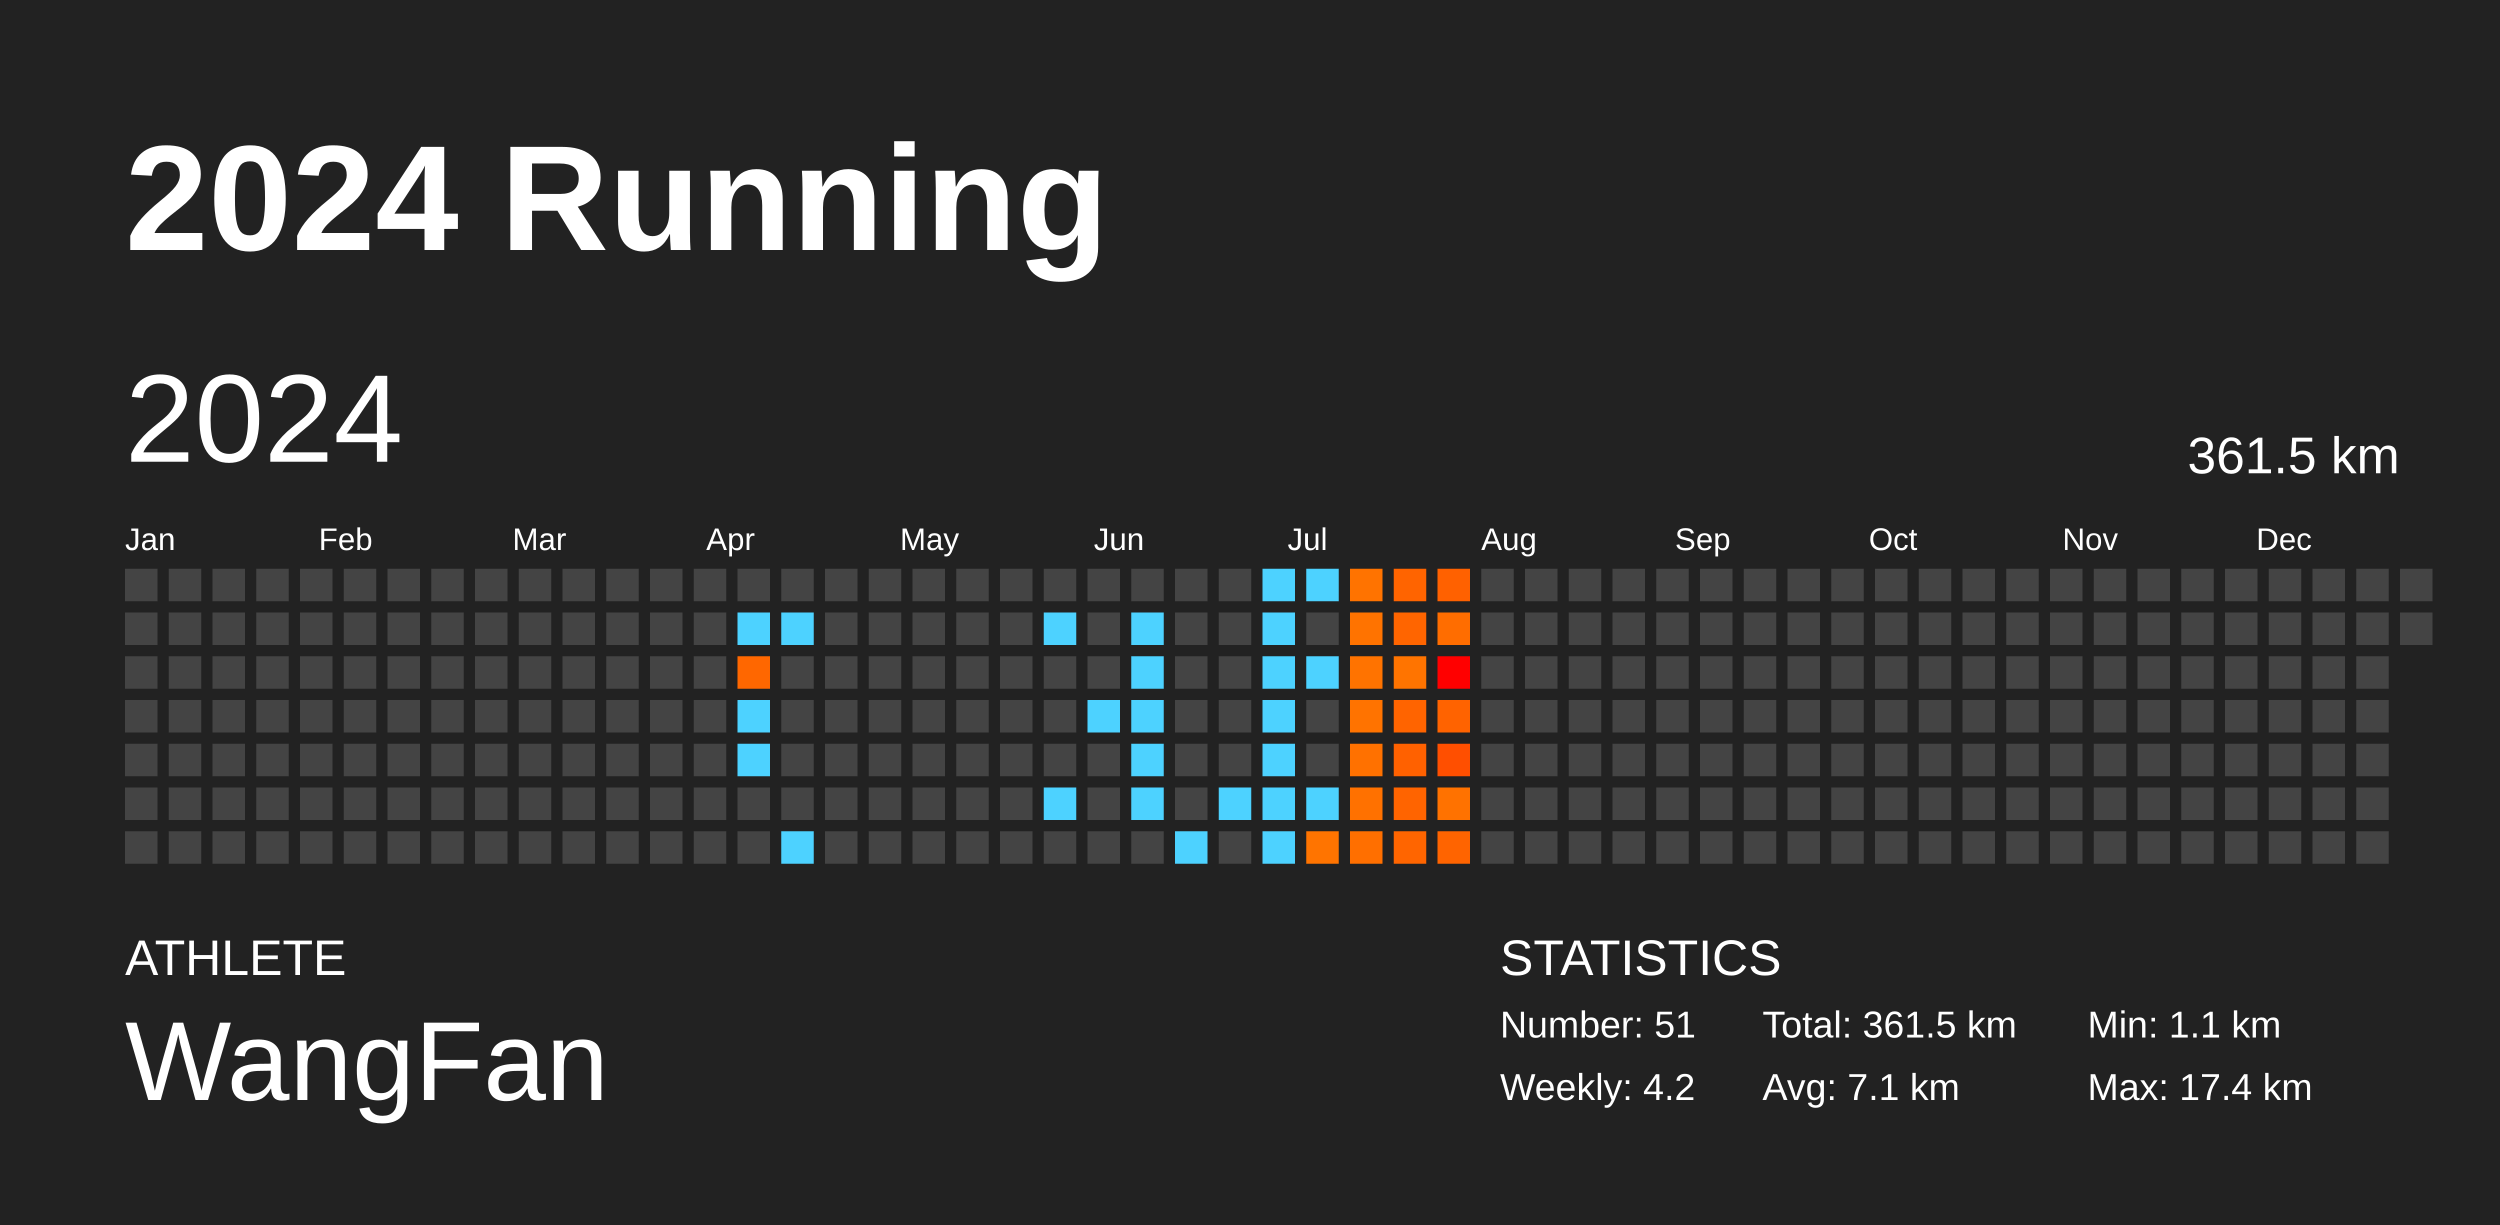
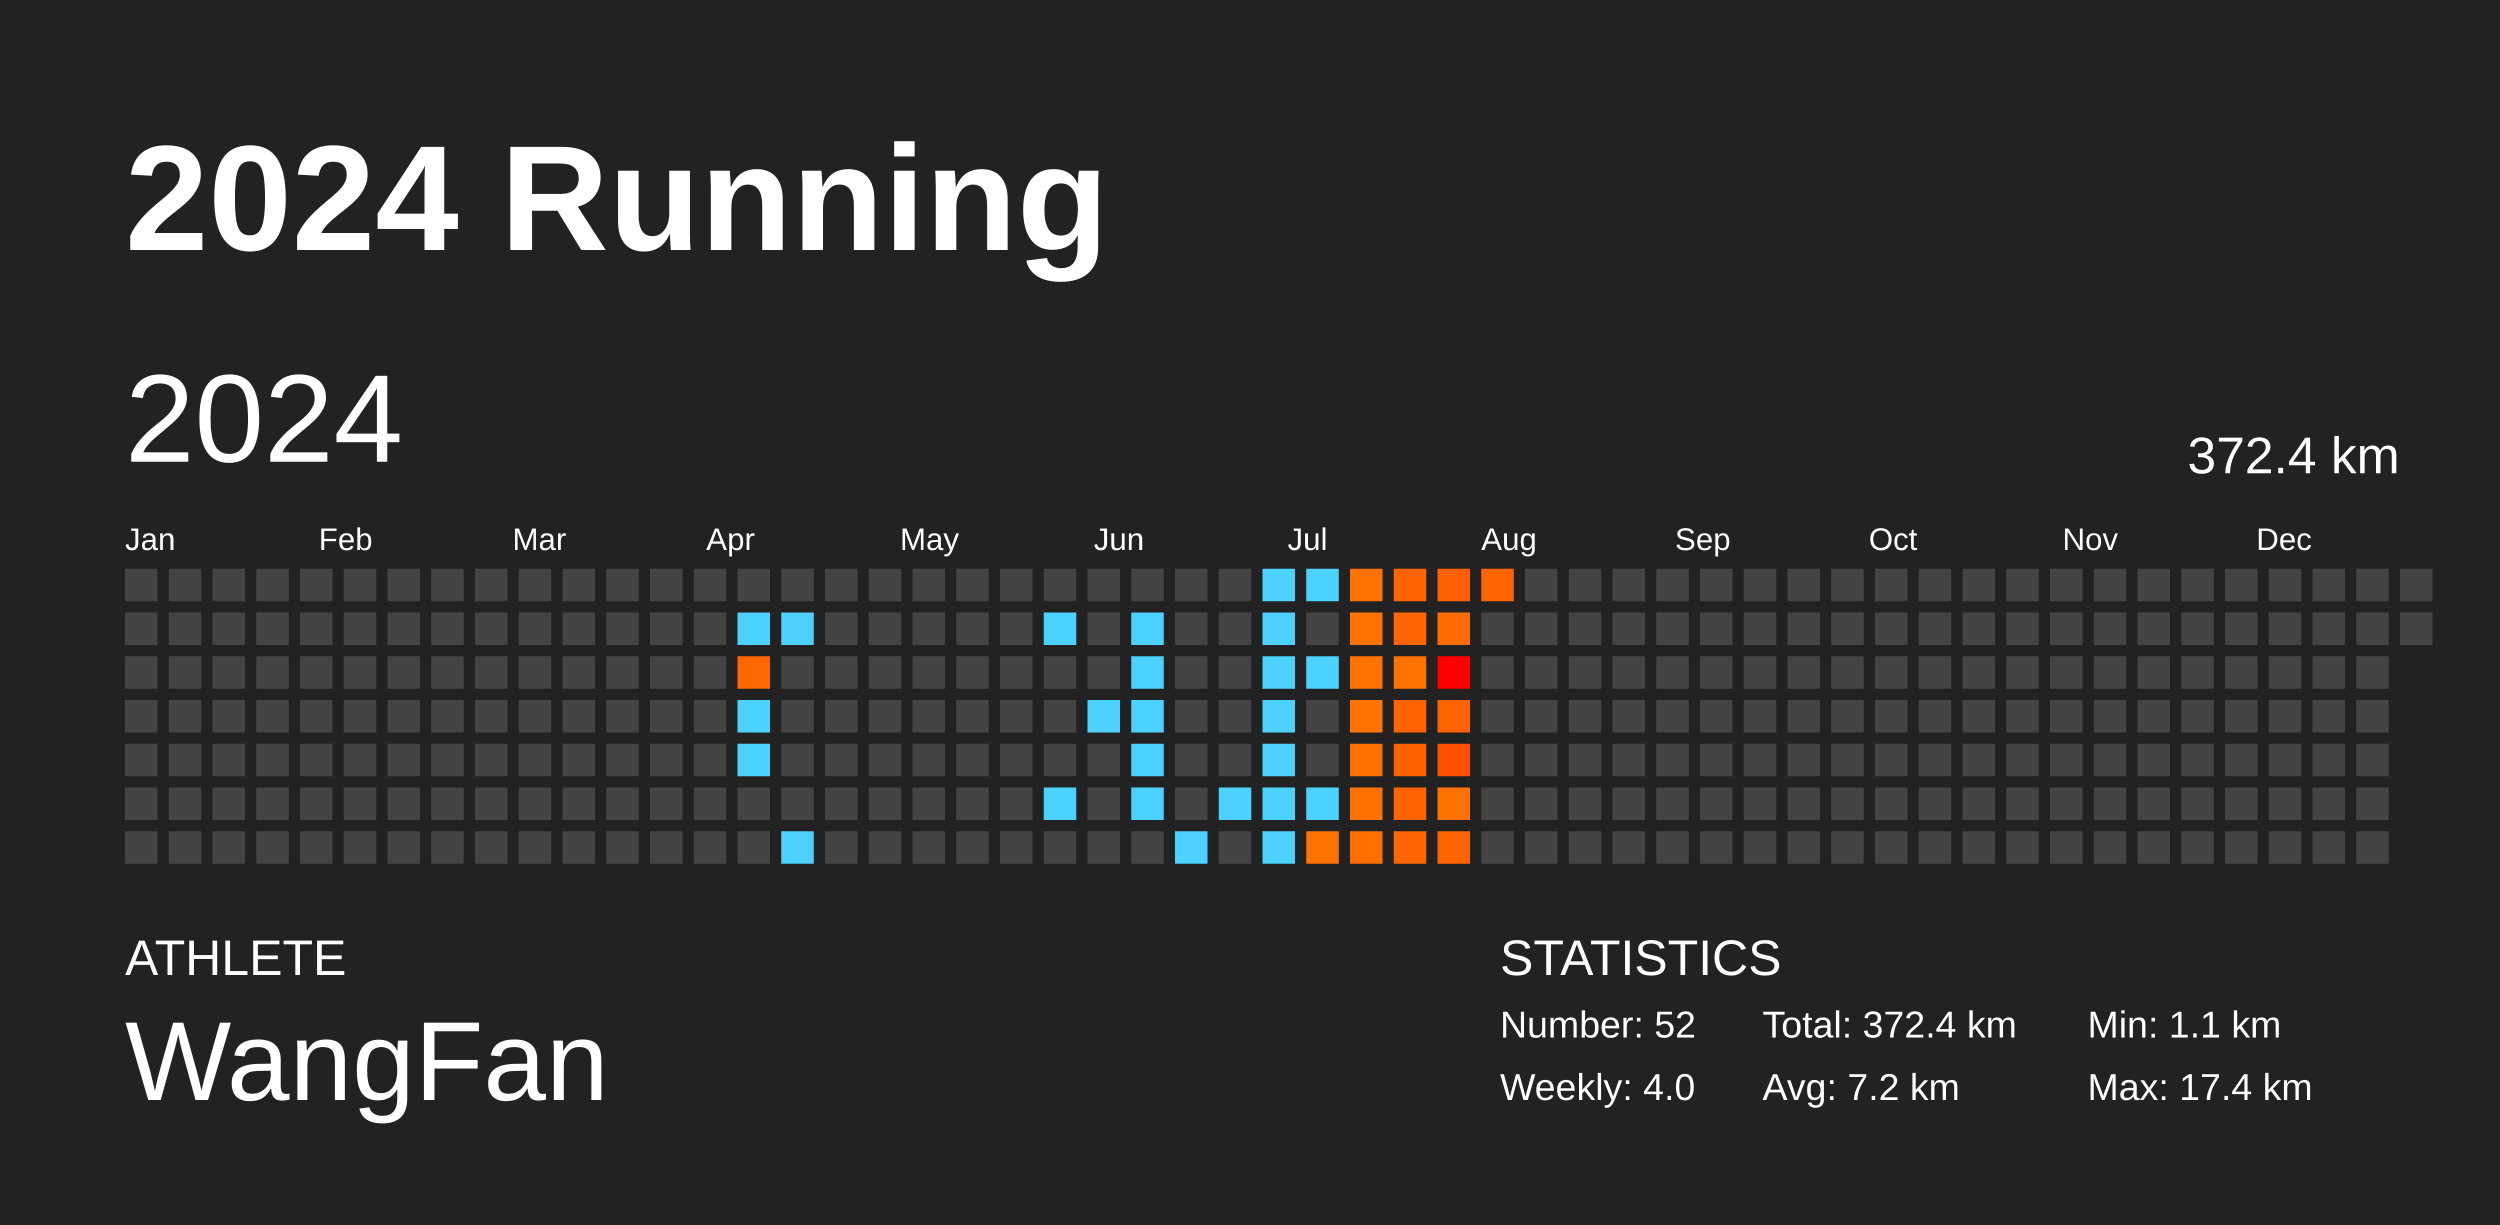
<svg xmlns="http://www.w3.org/2000/svg" baseProfile="full" height="98mm" version="1.1" viewBox="0,0,200,98" width="200mm">
  <defs />
  <rect fill="#222222" height="98" width="200" x="0" y="0" />
  <text fill="#FFFFFF" style="font-size:12px; font-family:Arial; font-weight:bold;" x="10" y="20">2024 Running</text>
  <text fill="#FFFFFF" style="font-size:4px; font-family:Arial" x="10" y="78">ATHLETE</text>
  <text fill="#FFFFFF" style="font-size:9px; font-family:Arial" x="10" y="88">WangFan</text>
  <text fill="#FFFFFF" style="font-size:4px; font-family:Arial" x="120" y="78">STATISTICS</text>
-   <text fill="#FFFFFF" style="font-size:3px; font-family:Arial" x="120" y="83">Number: 51</text>
-   <text fill="#FFFFFF" style="font-size:3px; font-family:Arial" x="120" y="88">Weekly: 4.2</text>
-   <text fill="#FFFFFF" style="font-size:3px; font-family:Arial" x="141" y="83">Total: 361.5 km</text>
-   <text fill="#FFFFFF" style="font-size:3px; font-family:Arial" x="141" y="88">Avg: 7.1 km</text>
+   <text fill="#FFFFFF" style="font-size:3px; font-family:Arial" x="120" y="83">Number: 52</text>
+   <text fill="#FFFFFF" style="font-size:3px; font-family:Arial" x="120" y="88">Weekly: 4.0</text>
+   <text fill="#FFFFFF" style="font-size:3px; font-family:Arial" x="141" y="83">Total: 372.4 km</text>
+   <text fill="#FFFFFF" style="font-size:3px; font-family:Arial" x="141" y="88">Avg: 7.2 km</text>
  <text fill="#FFFFFF" style="font-size:3px; font-family:Arial" x="167" y="83">Min: 1.1 km</text>
  <text fill="#FFFFFF" style="font-size:3px; font-family:Arial" x="167" y="88">Max: 17.4 km</text>
  <text dominant-baseline="hanging" fill="#FFFFFF" style="font-size:10.0px; font-family:Arial;" x="10" y="30">2024</text>
-   <text dominant-baseline="hanging" fill="#FFFFFF" style="font-size:4.125px; font-family:Arial;" x="175" y="35">361.5 km</text>
+   <text dominant-baseline="hanging" fill="#FFFFFF" style="font-size:4.125px; font-family:Arial;" x="175" y="35">372.4 km</text>
  <text fill="#FFFFFF" style="font-size:2.5px; font-family:Arial" x="10.0" y="44">Jan</text>
  <text fill="#FFFFFF" style="font-size:2.5px; font-family:Arial" x="25.5" y="44">Feb</text>
  <text fill="#FFFFFF" style="font-size:2.5px; font-family:Arial" x="41.0" y="44">Mar</text>
  <text fill="#FFFFFF" style="font-size:2.5px; font-family:Arial" x="56.5" y="44">Apr</text>
  <text fill="#FFFFFF" style="font-size:2.5px; font-family:Arial" x="72.0" y="44">May</text>
  <text fill="#FFFFFF" style="font-size:2.5px; font-family:Arial" x="87.5" y="44">Jun</text>
  <text fill="#FFFFFF" style="font-size:2.5px; font-family:Arial" x="103.0" y="44">Jul</text>
  <text fill="#FFFFFF" style="font-size:2.5px; font-family:Arial" x="118.5" y="44">Aug</text>
  <text fill="#FFFFFF" style="font-size:2.5px; font-family:Arial" x="134.0" y="44">Sep</text>
  <text fill="#FFFFFF" style="font-size:2.5px; font-family:Arial" x="149.5" y="44">Oct</text>
  <text fill="#FFFFFF" style="font-size:2.5px; font-family:Arial" x="165.0" y="44">Nov</text>
  <text fill="#FFFFFF" style="font-size:2.5px; font-family:Arial" x="180.5" y="44">Dec</text>
  <rect fill="#444444" height="2.6" width="2.6" x="10.0" y="45.5" />
  <rect fill="#444444" height="2.6" width="2.6" x="10.0" y="49.0" />
  <rect fill="#444444" height="2.6" width="2.6" x="10.0" y="52.5" />
  <rect fill="#444444" height="2.6" width="2.6" x="10.0" y="56.0" />
  <rect fill="#444444" height="2.6" width="2.6" x="10.0" y="59.5" />
  <rect fill="#444444" height="2.6" width="2.6" x="10.0" y="63.0" />
  <rect fill="#444444" height="2.6" width="2.6" x="10.0" y="66.5" />
  <rect fill="#444444" height="2.6" width="2.6" x="13.5" y="45.5" />
  <rect fill="#444444" height="2.6" width="2.6" x="13.5" y="49.0" />
  <rect fill="#444444" height="2.6" width="2.6" x="13.5" y="52.5" />
  <rect fill="#444444" height="2.6" width="2.6" x="13.5" y="56.0" />
  <rect fill="#444444" height="2.6" width="2.6" x="13.5" y="59.5" />
  <rect fill="#444444" height="2.6" width="2.6" x="13.5" y="63.0" />
  <rect fill="#444444" height="2.6" width="2.6" x="13.5" y="66.5" />
  <rect fill="#444444" height="2.6" width="2.6" x="17.0" y="45.5" />
  <rect fill="#444444" height="2.6" width="2.6" x="17.0" y="49.0" />
  <rect fill="#444444" height="2.6" width="2.6" x="17.0" y="52.5" />
  <rect fill="#444444" height="2.6" width="2.6" x="17.0" y="56.0" />
  <rect fill="#444444" height="2.6" width="2.6" x="17.0" y="59.5" />
  <rect fill="#444444" height="2.6" width="2.6" x="17.0" y="63.0" />
  <rect fill="#444444" height="2.6" width="2.6" x="17.0" y="66.5" />
  <rect fill="#444444" height="2.6" width="2.6" x="20.5" y="45.5" />
  <rect fill="#444444" height="2.6" width="2.6" x="20.5" y="49.0" />
  <rect fill="#444444" height="2.6" width="2.6" x="20.5" y="52.5" />
  <rect fill="#444444" height="2.6" width="2.6" x="20.5" y="56.0" />
  <rect fill="#444444" height="2.6" width="2.6" x="20.5" y="59.5" />
  <rect fill="#444444" height="2.6" width="2.6" x="20.5" y="63.0" />
  <rect fill="#444444" height="2.6" width="2.6" x="20.5" y="66.5" />
  <rect fill="#444444" height="2.6" width="2.6" x="24.0" y="45.5" />
  <rect fill="#444444" height="2.6" width="2.6" x="24.0" y="49.0" />
  <rect fill="#444444" height="2.6" width="2.6" x="24.0" y="52.5" />
  <rect fill="#444444" height="2.6" width="2.6" x="24.0" y="56.0" />
  <rect fill="#444444" height="2.6" width="2.6" x="24.0" y="59.5" />
  <rect fill="#444444" height="2.6" width="2.6" x="24.0" y="63.0" />
  <rect fill="#444444" height="2.6" width="2.6" x="24.0" y="66.5" />
  <rect fill="#444444" height="2.6" width="2.6" x="27.5" y="45.5" />
  <rect fill="#444444" height="2.6" width="2.6" x="27.5" y="49.0" />
  <rect fill="#444444" height="2.6" width="2.6" x="27.5" y="52.5" />
  <rect fill="#444444" height="2.6" width="2.6" x="27.5" y="56.0" />
  <rect fill="#444444" height="2.6" width="2.6" x="27.5" y="59.5" />
  <rect fill="#444444" height="2.6" width="2.6" x="27.5" y="63.0" />
  <rect fill="#444444" height="2.6" width="2.6" x="27.5" y="66.5" />
  <rect fill="#444444" height="2.6" width="2.6" x="31.0" y="45.5" />
  <rect fill="#444444" height="2.6" width="2.6" x="31.0" y="49.0" />
  <rect fill="#444444" height="2.6" width="2.6" x="31.0" y="52.5" />
  <rect fill="#444444" height="2.6" width="2.6" x="31.0" y="56.0" />
  <rect fill="#444444" height="2.6" width="2.6" x="31.0" y="59.5" />
  <rect fill="#444444" height="2.6" width="2.6" x="31.0" y="63.0" />
  <rect fill="#444444" height="2.6" width="2.6" x="31.0" y="66.5" />
  <rect fill="#444444" height="2.6" width="2.6" x="34.5" y="45.5" />
  <rect fill="#444444" height="2.6" width="2.6" x="34.5" y="49.0" />
  <rect fill="#444444" height="2.6" width="2.6" x="34.5" y="52.5" />
  <rect fill="#444444" height="2.6" width="2.6" x="34.5" y="56.0" />
  <rect fill="#444444" height="2.6" width="2.6" x="34.5" y="59.5" />
  <rect fill="#444444" height="2.6" width="2.6" x="34.5" y="63.0" />
  <rect fill="#444444" height="2.6" width="2.6" x="34.5" y="66.5" />
  <rect fill="#444444" height="2.6" width="2.6" x="38.0" y="45.5" />
  <rect fill="#444444" height="2.6" width="2.6" x="38.0" y="49.0" />
  <rect fill="#444444" height="2.6" width="2.6" x="38.0" y="52.5" />
  <rect fill="#444444" height="2.6" width="2.6" x="38.0" y="56.0" />
  <rect fill="#444444" height="2.6" width="2.6" x="38.0" y="59.5" />
  <rect fill="#444444" height="2.6" width="2.6" x="38.0" y="63.0" />
  <rect fill="#444444" height="2.6" width="2.6" x="38.0" y="66.5" />
  <rect fill="#444444" height="2.6" width="2.6" x="41.5" y="45.5" />
  <rect fill="#444444" height="2.6" width="2.6" x="41.5" y="49.0" />
  <rect fill="#444444" height="2.6" width="2.6" x="41.5" y="52.5" />
  <rect fill="#444444" height="2.6" width="2.6" x="41.5" y="56.0" />
  <rect fill="#444444" height="2.6" width="2.6" x="41.5" y="59.5" />
  <rect fill="#444444" height="2.6" width="2.6" x="41.5" y="63.0" />
  <rect fill="#444444" height="2.6" width="2.6" x="41.5" y="66.5" />
  <rect fill="#444444" height="2.6" width="2.6" x="45.0" y="45.5" />
  <rect fill="#444444" height="2.6" width="2.6" x="45.0" y="49.0" />
  <rect fill="#444444" height="2.6" width="2.6" x="45.0" y="52.5" />
  <rect fill="#444444" height="2.6" width="2.6" x="45.0" y="56.0" />
  <rect fill="#444444" height="2.6" width="2.6" x="45.0" y="59.5" />
  <rect fill="#444444" height="2.6" width="2.6" x="45.0" y="63.0" />
  <rect fill="#444444" height="2.6" width="2.6" x="45.0" y="66.5" />
  <rect fill="#444444" height="2.6" width="2.6" x="48.5" y="45.5" />
  <rect fill="#444444" height="2.6" width="2.6" x="48.5" y="49.0" />
  <rect fill="#444444" height="2.6" width="2.6" x="48.5" y="52.5" />
  <rect fill="#444444" height="2.6" width="2.6" x="48.5" y="56.0" />
  <rect fill="#444444" height="2.6" width="2.6" x="48.5" y="59.5" />
  <rect fill="#444444" height="2.6" width="2.6" x="48.5" y="63.0" />
  <rect fill="#444444" height="2.6" width="2.6" x="48.5" y="66.5" />
  <rect fill="#444444" height="2.6" width="2.6" x="52.0" y="45.5" />
  <rect fill="#444444" height="2.6" width="2.6" x="52.0" y="49.0" />
  <rect fill="#444444" height="2.6" width="2.6" x="52.0" y="52.5" />
  <rect fill="#444444" height="2.6" width="2.6" x="52.0" y="56.0" />
  <rect fill="#444444" height="2.6" width="2.6" x="52.0" y="59.5" />
  <rect fill="#444444" height="2.6" width="2.6" x="52.0" y="63.0" />
  <rect fill="#444444" height="2.6" width="2.6" x="52.0" y="66.5" />
  <rect fill="#444444" height="2.6" width="2.6" x="55.5" y="45.5" />
  <rect fill="#444444" height="2.6" width="2.6" x="55.5" y="49.0" />
  <rect fill="#444444" height="2.6" width="2.6" x="55.5" y="52.5" />
  <rect fill="#444444" height="2.6" width="2.6" x="55.5" y="56.0" />
  <rect fill="#444444" height="2.6" width="2.6" x="55.5" y="59.5" />
  <rect fill="#444444" height="2.6" width="2.6" x="55.5" y="63.0" />
  <rect fill="#444444" height="2.6" width="2.6" x="55.5" y="66.5" />
  <rect fill="#444444" height="2.6" width="2.6" x="59.0" y="45.5" />
  <rect fill="#4dd2ff" height="2.6" width="2.6" x="59.0" y="49.0" />
  <rect fill="#ff6700" height="2.6" width="2.6" x="59.0" y="52.5" />
  <rect fill="#4dd2ff" height="2.6" width="2.6" x="59.0" y="56.0" />
  <rect fill="#4dd2ff" height="2.6" width="2.6" x="59.0" y="59.5" />
  <rect fill="#444444" height="2.6" width="2.6" x="59.0" y="63.0" />
  <rect fill="#444444" height="2.6" width="2.6" x="59.0" y="66.5" />
  <rect fill="#444444" height="2.6" width="2.6" x="62.5" y="45.5" />
  <rect fill="#4dd2ff" height="2.6" width="2.6" x="62.5" y="49.0" />
  <rect fill="#444444" height="2.6" width="2.6" x="62.5" y="52.5" />
  <rect fill="#444444" height="2.6" width="2.6" x="62.5" y="56.0" />
  <rect fill="#444444" height="2.6" width="2.6" x="62.5" y="59.5" />
  <rect fill="#444444" height="2.6" width="2.6" x="62.5" y="63.0" />
  <rect fill="#4dd2ff" height="2.6" width="2.6" x="62.5" y="66.5" />
  <rect fill="#444444" height="2.6" width="2.6" x="66.0" y="45.5" />
  <rect fill="#444444" height="2.6" width="2.6" x="66.0" y="49.0" />
  <rect fill="#444444" height="2.6" width="2.6" x="66.0" y="52.5" />
  <rect fill="#444444" height="2.6" width="2.6" x="66.0" y="56.0" />
  <rect fill="#444444" height="2.6" width="2.6" x="66.0" y="59.5" />
  <rect fill="#444444" height="2.6" width="2.6" x="66.0" y="63.0" />
  <rect fill="#444444" height="2.6" width="2.6" x="66.0" y="66.5" />
  <rect fill="#444444" height="2.6" width="2.6" x="69.5" y="45.5" />
  <rect fill="#444444" height="2.6" width="2.6" x="69.5" y="49.0" />
  <rect fill="#444444" height="2.6" width="2.6" x="69.5" y="52.5" />
  <rect fill="#444444" height="2.6" width="2.6" x="69.5" y="56.0" />
  <rect fill="#444444" height="2.6" width="2.6" x="69.5" y="59.5" />
  <rect fill="#444444" height="2.6" width="2.6" x="69.5" y="63.0" />
  <rect fill="#444444" height="2.6" width="2.6" x="69.5" y="66.5" />
  <rect fill="#444444" height="2.6" width="2.6" x="73.0" y="45.5" />
  <rect fill="#444444" height="2.6" width="2.6" x="73.0" y="49.0" />
  <rect fill="#444444" height="2.6" width="2.6" x="73.0" y="52.5" />
  <rect fill="#444444" height="2.6" width="2.6" x="73.0" y="56.0" />
  <rect fill="#444444" height="2.6" width="2.6" x="73.0" y="59.5" />
  <rect fill="#444444" height="2.6" width="2.6" x="73.0" y="63.0" />
  <rect fill="#444444" height="2.6" width="2.6" x="73.0" y="66.5" />
  <rect fill="#444444" height="2.6" width="2.6" x="76.5" y="45.5" />
  <rect fill="#444444" height="2.6" width="2.6" x="76.5" y="49.0" />
  <rect fill="#444444" height="2.6" width="2.6" x="76.5" y="52.5" />
  <rect fill="#444444" height="2.6" width="2.6" x="76.5" y="56.0" />
  <rect fill="#444444" height="2.6" width="2.6" x="76.5" y="59.5" />
  <rect fill="#444444" height="2.6" width="2.6" x="76.5" y="63.0" />
  <rect fill="#444444" height="2.6" width="2.6" x="76.5" y="66.5" />
  <rect fill="#444444" height="2.6" width="2.6" x="80.0" y="45.5" />
  <rect fill="#444444" height="2.6" width="2.6" x="80.0" y="49.0" />
  <rect fill="#444444" height="2.6" width="2.6" x="80.0" y="52.5" />
  <rect fill="#444444" height="2.6" width="2.6" x="80.0" y="56.0" />
  <rect fill="#444444" height="2.6" width="2.6" x="80.0" y="59.5" />
  <rect fill="#444444" height="2.6" width="2.6" x="80.0" y="63.0" />
  <rect fill="#444444" height="2.6" width="2.6" x="80.0" y="66.5" />
  <rect fill="#444444" height="2.6" width="2.6" x="83.5" y="45.5" />
  <rect fill="#4dd2ff" height="2.6" width="2.6" x="83.5" y="49.0" />
  <rect fill="#444444" height="2.6" width="2.6" x="83.5" y="52.5" />
  <rect fill="#444444" height="2.6" width="2.6" x="83.5" y="56.0" />
  <rect fill="#444444" height="2.6" width="2.6" x="83.5" y="59.5" />
  <rect fill="#4dd2ff" height="2.6" width="2.6" x="83.5" y="63.0" />
  <rect fill="#444444" height="2.6" width="2.6" x="83.5" y="66.5" />
  <rect fill="#444444" height="2.6" width="2.6" x="87.0" y="45.5" />
  <rect fill="#444444" height="2.6" width="2.6" x="87.0" y="49.0" />
  <rect fill="#444444" height="2.6" width="2.6" x="87.0" y="52.5" />
  <rect fill="#4dd2ff" height="2.6" width="2.6" x="87.0" y="56.0" />
  <rect fill="#444444" height="2.6" width="2.6" x="87.0" y="59.5" />
  <rect fill="#444444" height="2.6" width="2.6" x="87.0" y="63.0" />
  <rect fill="#444444" height="2.6" width="2.6" x="87.0" y="66.5" />
  <rect fill="#444444" height="2.6" width="2.6" x="90.5" y="45.5" />
  <rect fill="#4dd2ff" height="2.6" width="2.6" x="90.5" y="49.0" />
  <rect fill="#4dd2ff" height="2.6" width="2.6" x="90.5" y="52.5" />
  <rect fill="#4dd2ff" height="2.6" width="2.6" x="90.5" y="56.0" />
  <rect fill="#4dd2ff" height="2.6" width="2.6" x="90.5" y="59.5" />
  <rect fill="#4dd2ff" height="2.6" width="2.6" x="90.5" y="63.0" />
  <rect fill="#444444" height="2.6" width="2.6" x="90.5" y="66.5" />
  <rect fill="#444444" height="2.6" width="2.6" x="94.0" y="45.5" />
  <rect fill="#444444" height="2.6" width="2.6" x="94.0" y="49.0" />
  <rect fill="#444444" height="2.6" width="2.6" x="94.0" y="52.5" />
  <rect fill="#444444" height="2.6" width="2.6" x="94.0" y="56.0" />
  <rect fill="#444444" height="2.6" width="2.6" x="94.0" y="59.5" />
  <rect fill="#444444" height="2.6" width="2.6" x="94.0" y="63.0" />
  <rect fill="#4dd2ff" height="2.6" width="2.6" x="94.0" y="66.5" />
  <rect fill="#444444" height="2.6" width="2.6" x="97.5" y="45.5" />
  <rect fill="#444444" height="2.6" width="2.6" x="97.5" y="49.0" />
  <rect fill="#444444" height="2.6" width="2.6" x="97.5" y="52.5" />
  <rect fill="#444444" height="2.6" width="2.6" x="97.5" y="56.0" />
  <rect fill="#444444" height="2.6" width="2.6" x="97.5" y="59.5" />
  <rect fill="#4dd2ff" height="2.6" width="2.6" x="97.5" y="63.0" />
  <rect fill="#444444" height="2.6" width="2.6" x="97.5" y="66.5" />
  <rect fill="#4dd2ff" height="2.6" width="2.6" x="101.0" y="45.5" />
  <rect fill="#4dd2ff" height="2.6" width="2.6" x="101.0" y="49.0" />
  <rect fill="#4dd2ff" height="2.6" width="2.6" x="101.0" y="52.5" />
  <rect fill="#4dd2ff" height="2.6" width="2.6" x="101.0" y="56.0" />
  <rect fill="#4dd2ff" height="2.6" width="2.6" x="101.0" y="59.5" />
  <rect fill="#4dd2ff" height="2.6" width="2.6" x="101.0" y="63.0" />
  <rect fill="#4dd2ff" height="2.6" width="2.6" x="101.0" y="66.5" />
  <rect fill="#4dd2ff" height="2.6" width="2.6" x="104.5" y="45.5" />
  <rect fill="#444444" height="2.6" width="2.6" x="104.5" y="49.0" />
  <rect fill="#4dd2ff" height="2.6" width="2.6" x="104.5" y="52.5" />
  <rect fill="#444444" height="2.6" width="2.6" x="104.5" y="56.0" />
  <rect fill="#444444" height="2.6" width="2.6" x="104.5" y="59.5" />
  <rect fill="#4dd2ff" height="2.6" width="2.6" x="104.5" y="63.0" />
  <rect fill="#ff7400" height="2.6" width="2.6" x="104.5" y="66.5" />
  <rect fill="#ff7300" height="2.6" width="2.6" x="108.0" y="45.5" />
  <rect fill="#ff7300" height="2.6" width="2.6" x="108.0" y="49.0" />
  <rect fill="#ff7300" height="2.6" width="2.6" x="108.0" y="52.5" />
  <rect fill="#ff7300" height="2.6" width="2.6" x="108.0" y="56.0" />
  <rect fill="#ff7100" height="2.6" width="2.6" x="108.0" y="59.5" />
  <rect fill="#ff7100" height="2.6" width="2.6" x="108.0" y="63.0" />
  <rect fill="#ff6f00" height="2.6" width="2.6" x="108.0" y="66.5" />
  <rect fill="#ff6400" height="2.6" width="2.6" x="111.5" y="45.5" />
  <rect fill="#ff6500" height="2.6" width="2.6" x="111.5" y="49.0" />
  <rect fill="#ff7400" height="2.6" width="2.6" x="111.5" y="52.5" />
  <rect fill="#ff6400" height="2.6" width="2.6" x="111.5" y="56.0" />
  <rect fill="#ff6100" height="2.6" width="2.6" x="111.5" y="59.5" />
  <rect fill="#ff6400" height="2.6" width="2.6" x="111.5" y="63.0" />
  <rect fill="#ff6500" height="2.6" width="2.6" x="111.5" y="66.5" />
  <rect fill="#ff6100" height="2.6" width="2.6" x="115.0" y="45.5" />
  <rect fill="#ff6d00" height="2.6" width="2.6" x="115.0" y="49.0" />
  <rect fill="#ff0000" height="2.6" width="2.6" x="115.0" y="52.5" />
  <rect fill="#ff6300" height="2.6" width="2.6" x="115.0" y="56.0" />
  <rect fill="#ff4f00" height="2.6" width="2.6" x="115.0" y="59.5" />
  <rect fill="#ff7200" height="2.6" width="2.6" x="115.0" y="63.0" />
  <rect fill="#ff6400" height="2.6" width="2.6" x="115.0" y="66.5" />
-   <rect fill="#444444" height="2.6" width="2.6" x="118.5" y="45.5" />
+   <rect fill="#ff6600" height="2.6" width="2.6" x="118.5" y="45.5" />
  <rect fill="#444444" height="2.6" width="2.6" x="118.5" y="49.0" />
  <rect fill="#444444" height="2.6" width="2.6" x="118.5" y="52.5" />
  <rect fill="#444444" height="2.6" width="2.6" x="118.5" y="56.0" />
  <rect fill="#444444" height="2.6" width="2.6" x="118.5" y="59.5" />
  <rect fill="#444444" height="2.6" width="2.6" x="118.5" y="63.0" />
  <rect fill="#444444" height="2.6" width="2.6" x="118.5" y="66.5" />
  <rect fill="#444444" height="2.6" width="2.6" x="122.0" y="45.5" />
  <rect fill="#444444" height="2.6" width="2.6" x="122.0" y="49.0" />
  <rect fill="#444444" height="2.6" width="2.6" x="122.0" y="52.5" />
  <rect fill="#444444" height="2.6" width="2.6" x="122.0" y="56.0" />
  <rect fill="#444444" height="2.6" width="2.6" x="122.0" y="59.5" />
  <rect fill="#444444" height="2.6" width="2.6" x="122.0" y="63.0" />
  <rect fill="#444444" height="2.6" width="2.6" x="122.0" y="66.5" />
  <rect fill="#444444" height="2.6" width="2.6" x="125.5" y="45.5" />
  <rect fill="#444444" height="2.6" width="2.6" x="125.5" y="49.0" />
  <rect fill="#444444" height="2.6" width="2.6" x="125.5" y="52.5" />
  <rect fill="#444444" height="2.6" width="2.6" x="125.5" y="56.0" />
  <rect fill="#444444" height="2.6" width="2.6" x="125.5" y="59.5" />
  <rect fill="#444444" height="2.6" width="2.6" x="125.5" y="63.0" />
  <rect fill="#444444" height="2.6" width="2.6" x="125.5" y="66.5" />
  <rect fill="#444444" height="2.6" width="2.6" x="129.0" y="45.5" />
  <rect fill="#444444" height="2.6" width="2.6" x="129.0" y="49.0" />
  <rect fill="#444444" height="2.6" width="2.6" x="129.0" y="52.5" />
  <rect fill="#444444" height="2.6" width="2.6" x="129.0" y="56.0" />
  <rect fill="#444444" height="2.6" width="2.6" x="129.0" y="59.5" />
  <rect fill="#444444" height="2.6" width="2.6" x="129.0" y="63.0" />
  <rect fill="#444444" height="2.6" width="2.6" x="129.0" y="66.5" />
  <rect fill="#444444" height="2.6" width="2.6" x="132.5" y="45.5" />
  <rect fill="#444444" height="2.6" width="2.6" x="132.5" y="49.0" />
  <rect fill="#444444" height="2.6" width="2.6" x="132.5" y="52.5" />
  <rect fill="#444444" height="2.6" width="2.6" x="132.5" y="56.0" />
  <rect fill="#444444" height="2.6" width="2.6" x="132.5" y="59.5" />
  <rect fill="#444444" height="2.6" width="2.6" x="132.5" y="63.0" />
  <rect fill="#444444" height="2.6" width="2.6" x="132.5" y="66.5" />
  <rect fill="#444444" height="2.6" width="2.6" x="136.0" y="45.5" />
  <rect fill="#444444" height="2.6" width="2.6" x="136.0" y="49.0" />
  <rect fill="#444444" height="2.6" width="2.6" x="136.0" y="52.5" />
  <rect fill="#444444" height="2.6" width="2.6" x="136.0" y="56.0" />
  <rect fill="#444444" height="2.6" width="2.6" x="136.0" y="59.5" />
  <rect fill="#444444" height="2.6" width="2.6" x="136.0" y="63.0" />
  <rect fill="#444444" height="2.6" width="2.6" x="136.0" y="66.5" />
  <rect fill="#444444" height="2.6" width="2.6" x="139.5" y="45.5" />
  <rect fill="#444444" height="2.6" width="2.6" x="139.5" y="49.0" />
  <rect fill="#444444" height="2.6" width="2.6" x="139.5" y="52.5" />
  <rect fill="#444444" height="2.6" width="2.6" x="139.5" y="56.0" />
  <rect fill="#444444" height="2.6" width="2.6" x="139.5" y="59.5" />
  <rect fill="#444444" height="2.6" width="2.6" x="139.5" y="63.0" />
  <rect fill="#444444" height="2.6" width="2.6" x="139.5" y="66.5" />
  <rect fill="#444444" height="2.6" width="2.6" x="143.0" y="45.5" />
  <rect fill="#444444" height="2.6" width="2.6" x="143.0" y="49.0" />
  <rect fill="#444444" height="2.6" width="2.6" x="143.0" y="52.5" />
  <rect fill="#444444" height="2.6" width="2.6" x="143.0" y="56.0" />
  <rect fill="#444444" height="2.6" width="2.6" x="143.0" y="59.5" />
  <rect fill="#444444" height="2.6" width="2.6" x="143.0" y="63.0" />
  <rect fill="#444444" height="2.6" width="2.6" x="143.0" y="66.5" />
  <rect fill="#444444" height="2.6" width="2.6" x="146.5" y="45.5" />
  <rect fill="#444444" height="2.6" width="2.6" x="146.5" y="49.0" />
  <rect fill="#444444" height="2.6" width="2.6" x="146.5" y="52.5" />
  <rect fill="#444444" height="2.6" width="2.6" x="146.5" y="56.0" />
  <rect fill="#444444" height="2.6" width="2.6" x="146.5" y="59.5" />
  <rect fill="#444444" height="2.6" width="2.6" x="146.5" y="63.0" />
  <rect fill="#444444" height="2.6" width="2.6" x="146.5" y="66.5" />
  <rect fill="#444444" height="2.6" width="2.6" x="150.0" y="45.5" />
  <rect fill="#444444" height="2.6" width="2.6" x="150.0" y="49.0" />
  <rect fill="#444444" height="2.6" width="2.6" x="150.0" y="52.5" />
  <rect fill="#444444" height="2.6" width="2.6" x="150.0" y="56.0" />
  <rect fill="#444444" height="2.6" width="2.6" x="150.0" y="59.5" />
  <rect fill="#444444" height="2.6" width="2.6" x="150.0" y="63.0" />
  <rect fill="#444444" height="2.6" width="2.6" x="150.0" y="66.5" />
  <rect fill="#444444" height="2.6" width="2.6" x="153.5" y="45.5" />
  <rect fill="#444444" height="2.6" width="2.6" x="153.5" y="49.0" />
  <rect fill="#444444" height="2.6" width="2.6" x="153.5" y="52.5" />
  <rect fill="#444444" height="2.6" width="2.6" x="153.5" y="56.0" />
  <rect fill="#444444" height="2.6" width="2.6" x="153.5" y="59.5" />
  <rect fill="#444444" height="2.6" width="2.6" x="153.5" y="63.0" />
  <rect fill="#444444" height="2.6" width="2.6" x="153.5" y="66.5" />
  <rect fill="#444444" height="2.6" width="2.6" x="157.0" y="45.5" />
  <rect fill="#444444" height="2.6" width="2.6" x="157.0" y="49.0" />
  <rect fill="#444444" height="2.6" width="2.6" x="157.0" y="52.5" />
  <rect fill="#444444" height="2.6" width="2.6" x="157.0" y="56.0" />
  <rect fill="#444444" height="2.6" width="2.6" x="157.0" y="59.5" />
  <rect fill="#444444" height="2.6" width="2.6" x="157.0" y="63.0" />
  <rect fill="#444444" height="2.6" width="2.6" x="157.0" y="66.5" />
  <rect fill="#444444" height="2.6" width="2.6" x="160.5" y="45.5" />
  <rect fill="#444444" height="2.6" width="2.6" x="160.5" y="49.0" />
  <rect fill="#444444" height="2.6" width="2.6" x="160.5" y="52.5" />
  <rect fill="#444444" height="2.6" width="2.6" x="160.5" y="56.0" />
  <rect fill="#444444" height="2.6" width="2.6" x="160.5" y="59.5" />
  <rect fill="#444444" height="2.6" width="2.6" x="160.5" y="63.0" />
  <rect fill="#444444" height="2.6" width="2.6" x="160.5" y="66.5" />
  <rect fill="#444444" height="2.6" width="2.6" x="164.0" y="45.5" />
  <rect fill="#444444" height="2.6" width="2.6" x="164.0" y="49.0" />
  <rect fill="#444444" height="2.6" width="2.6" x="164.0" y="52.5" />
  <rect fill="#444444" height="2.6" width="2.6" x="164.0" y="56.0" />
  <rect fill="#444444" height="2.6" width="2.6" x="164.0" y="59.5" />
  <rect fill="#444444" height="2.6" width="2.6" x="164.0" y="63.0" />
  <rect fill="#444444" height="2.6" width="2.6" x="164.0" y="66.5" />
  <rect fill="#444444" height="2.6" width="2.6" x="167.5" y="45.5" />
  <rect fill="#444444" height="2.6" width="2.6" x="167.5" y="49.0" />
  <rect fill="#444444" height="2.6" width="2.6" x="167.5" y="52.5" />
  <rect fill="#444444" height="2.6" width="2.6" x="167.5" y="56.0" />
  <rect fill="#444444" height="2.6" width="2.6" x="167.5" y="59.5" />
  <rect fill="#444444" height="2.6" width="2.6" x="167.5" y="63.0" />
  <rect fill="#444444" height="2.6" width="2.6" x="167.5" y="66.5" />
  <rect fill="#444444" height="2.6" width="2.6" x="171.0" y="45.5" />
  <rect fill="#444444" height="2.6" width="2.6" x="171.0" y="49.0" />
  <rect fill="#444444" height="2.6" width="2.6" x="171.0" y="52.5" />
  <rect fill="#444444" height="2.6" width="2.6" x="171.0" y="56.0" />
  <rect fill="#444444" height="2.6" width="2.6" x="171.0" y="59.5" />
  <rect fill="#444444" height="2.6" width="2.6" x="171.0" y="63.0" />
  <rect fill="#444444" height="2.6" width="2.6" x="171.0" y="66.5" />
  <rect fill="#444444" height="2.6" width="2.6" x="174.5" y="45.5" />
  <rect fill="#444444" height="2.6" width="2.6" x="174.5" y="49.0" />
  <rect fill="#444444" height="2.6" width="2.6" x="174.5" y="52.5" />
  <rect fill="#444444" height="2.6" width="2.6" x="174.5" y="56.0" />
  <rect fill="#444444" height="2.6" width="2.6" x="174.5" y="59.5" />
  <rect fill="#444444" height="2.6" width="2.6" x="174.5" y="63.0" />
  <rect fill="#444444" height="2.6" width="2.6" x="174.5" y="66.5" />
  <rect fill="#444444" height="2.6" width="2.6" x="178.0" y="45.5" />
  <rect fill="#444444" height="2.6" width="2.6" x="178.0" y="49.0" />
  <rect fill="#444444" height="2.6" width="2.6" x="178.0" y="52.5" />
  <rect fill="#444444" height="2.6" width="2.6" x="178.0" y="56.0" />
  <rect fill="#444444" height="2.6" width="2.6" x="178.0" y="59.5" />
  <rect fill="#444444" height="2.6" width="2.6" x="178.0" y="63.0" />
  <rect fill="#444444" height="2.6" width="2.6" x="178.0" y="66.5" />
  <rect fill="#444444" height="2.6" width="2.6" x="181.5" y="45.5" />
  <rect fill="#444444" height="2.6" width="2.6" x="181.5" y="49.0" />
  <rect fill="#444444" height="2.6" width="2.6" x="181.5" y="52.5" />
  <rect fill="#444444" height="2.6" width="2.6" x="181.5" y="56.0" />
  <rect fill="#444444" height="2.6" width="2.6" x="181.5" y="59.5" />
  <rect fill="#444444" height="2.6" width="2.6" x="181.5" y="63.0" />
  <rect fill="#444444" height="2.6" width="2.6" x="181.5" y="66.5" />
  <rect fill="#444444" height="2.6" width="2.6" x="185.0" y="45.5" />
  <rect fill="#444444" height="2.6" width="2.6" x="185.0" y="49.0" />
  <rect fill="#444444" height="2.6" width="2.6" x="185.0" y="52.5" />
  <rect fill="#444444" height="2.6" width="2.6" x="185.0" y="56.0" />
  <rect fill="#444444" height="2.6" width="2.6" x="185.0" y="59.5" />
  <rect fill="#444444" height="2.6" width="2.6" x="185.0" y="63.0" />
  <rect fill="#444444" height="2.6" width="2.6" x="185.0" y="66.5" />
  <rect fill="#444444" height="2.6" width="2.6" x="188.5" y="45.5" />
  <rect fill="#444444" height="2.6" width="2.6" x="188.5" y="49.0" />
  <rect fill="#444444" height="2.6" width="2.6" x="188.5" y="52.5" />
  <rect fill="#444444" height="2.6" width="2.6" x="188.5" y="56.0" />
  <rect fill="#444444" height="2.6" width="2.6" x="188.5" y="59.5" />
  <rect fill="#444444" height="2.6" width="2.6" x="188.5" y="63.0" />
  <rect fill="#444444" height="2.6" width="2.6" x="188.5" y="66.5" />
  <rect fill="#444444" height="2.6" width="2.6" x="192.0" y="45.5" />
  <rect fill="#444444" height="2.6" width="2.6" x="192.0" y="49.0" />
</svg>
